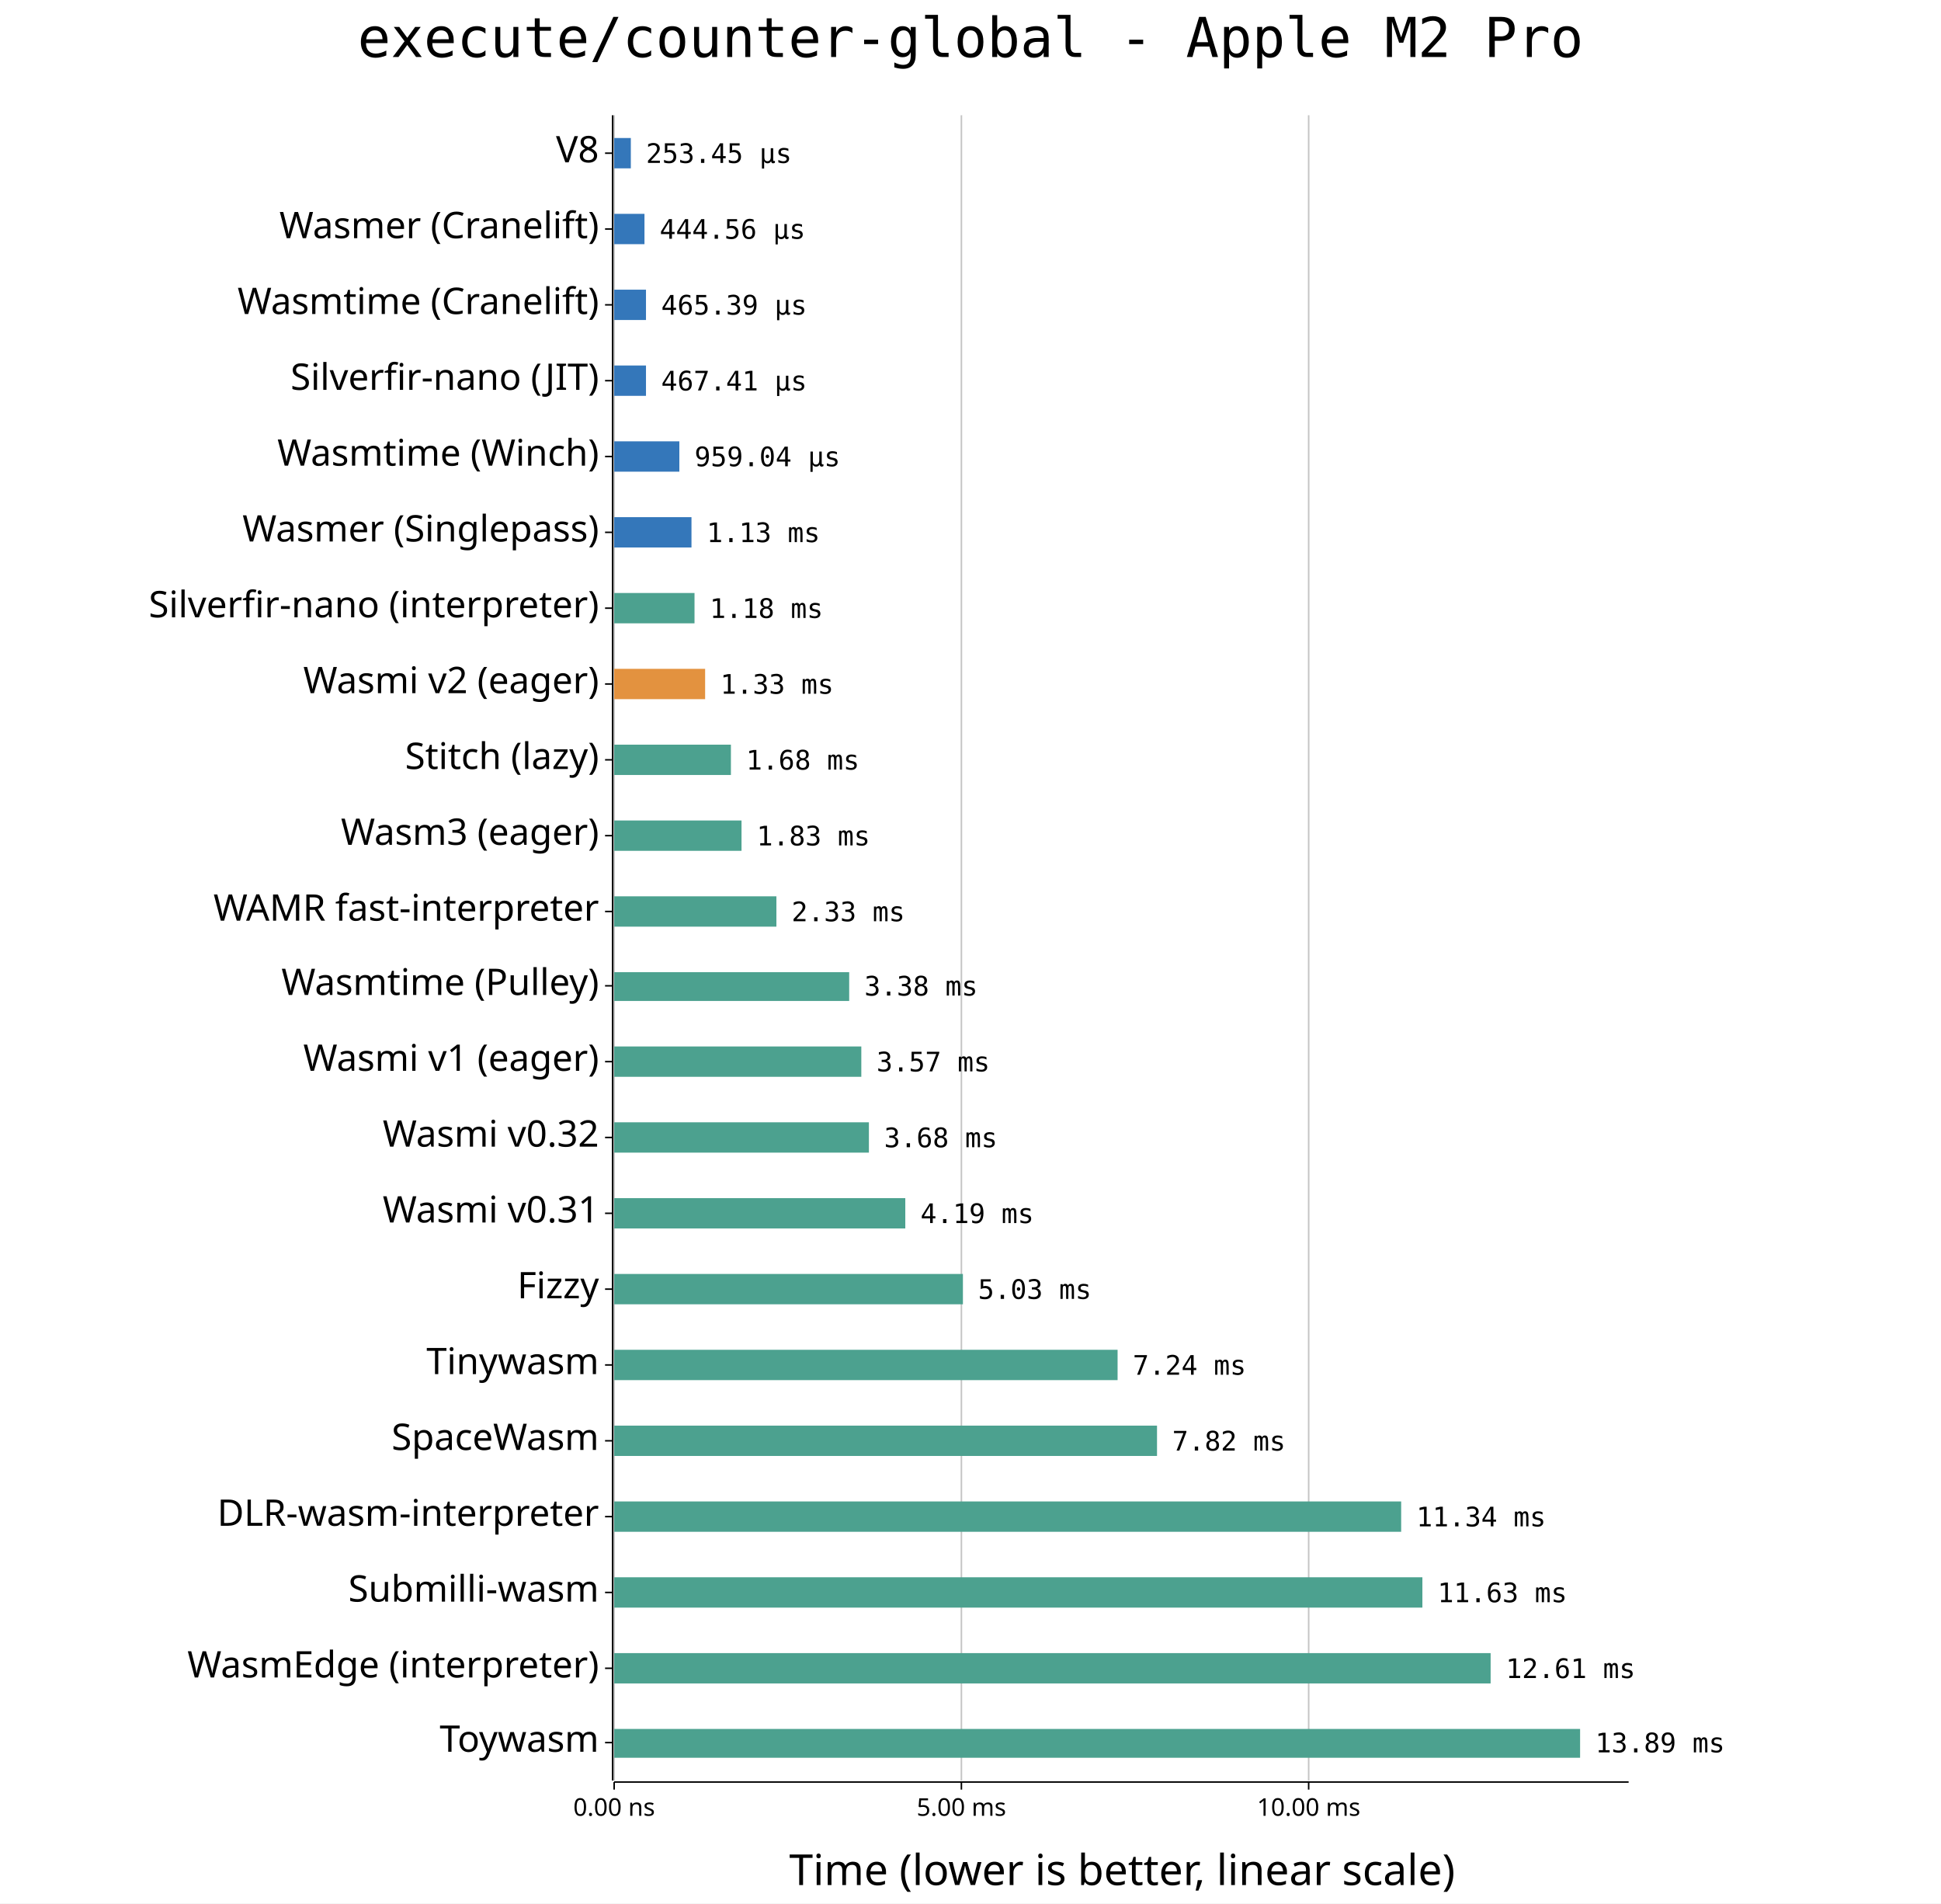
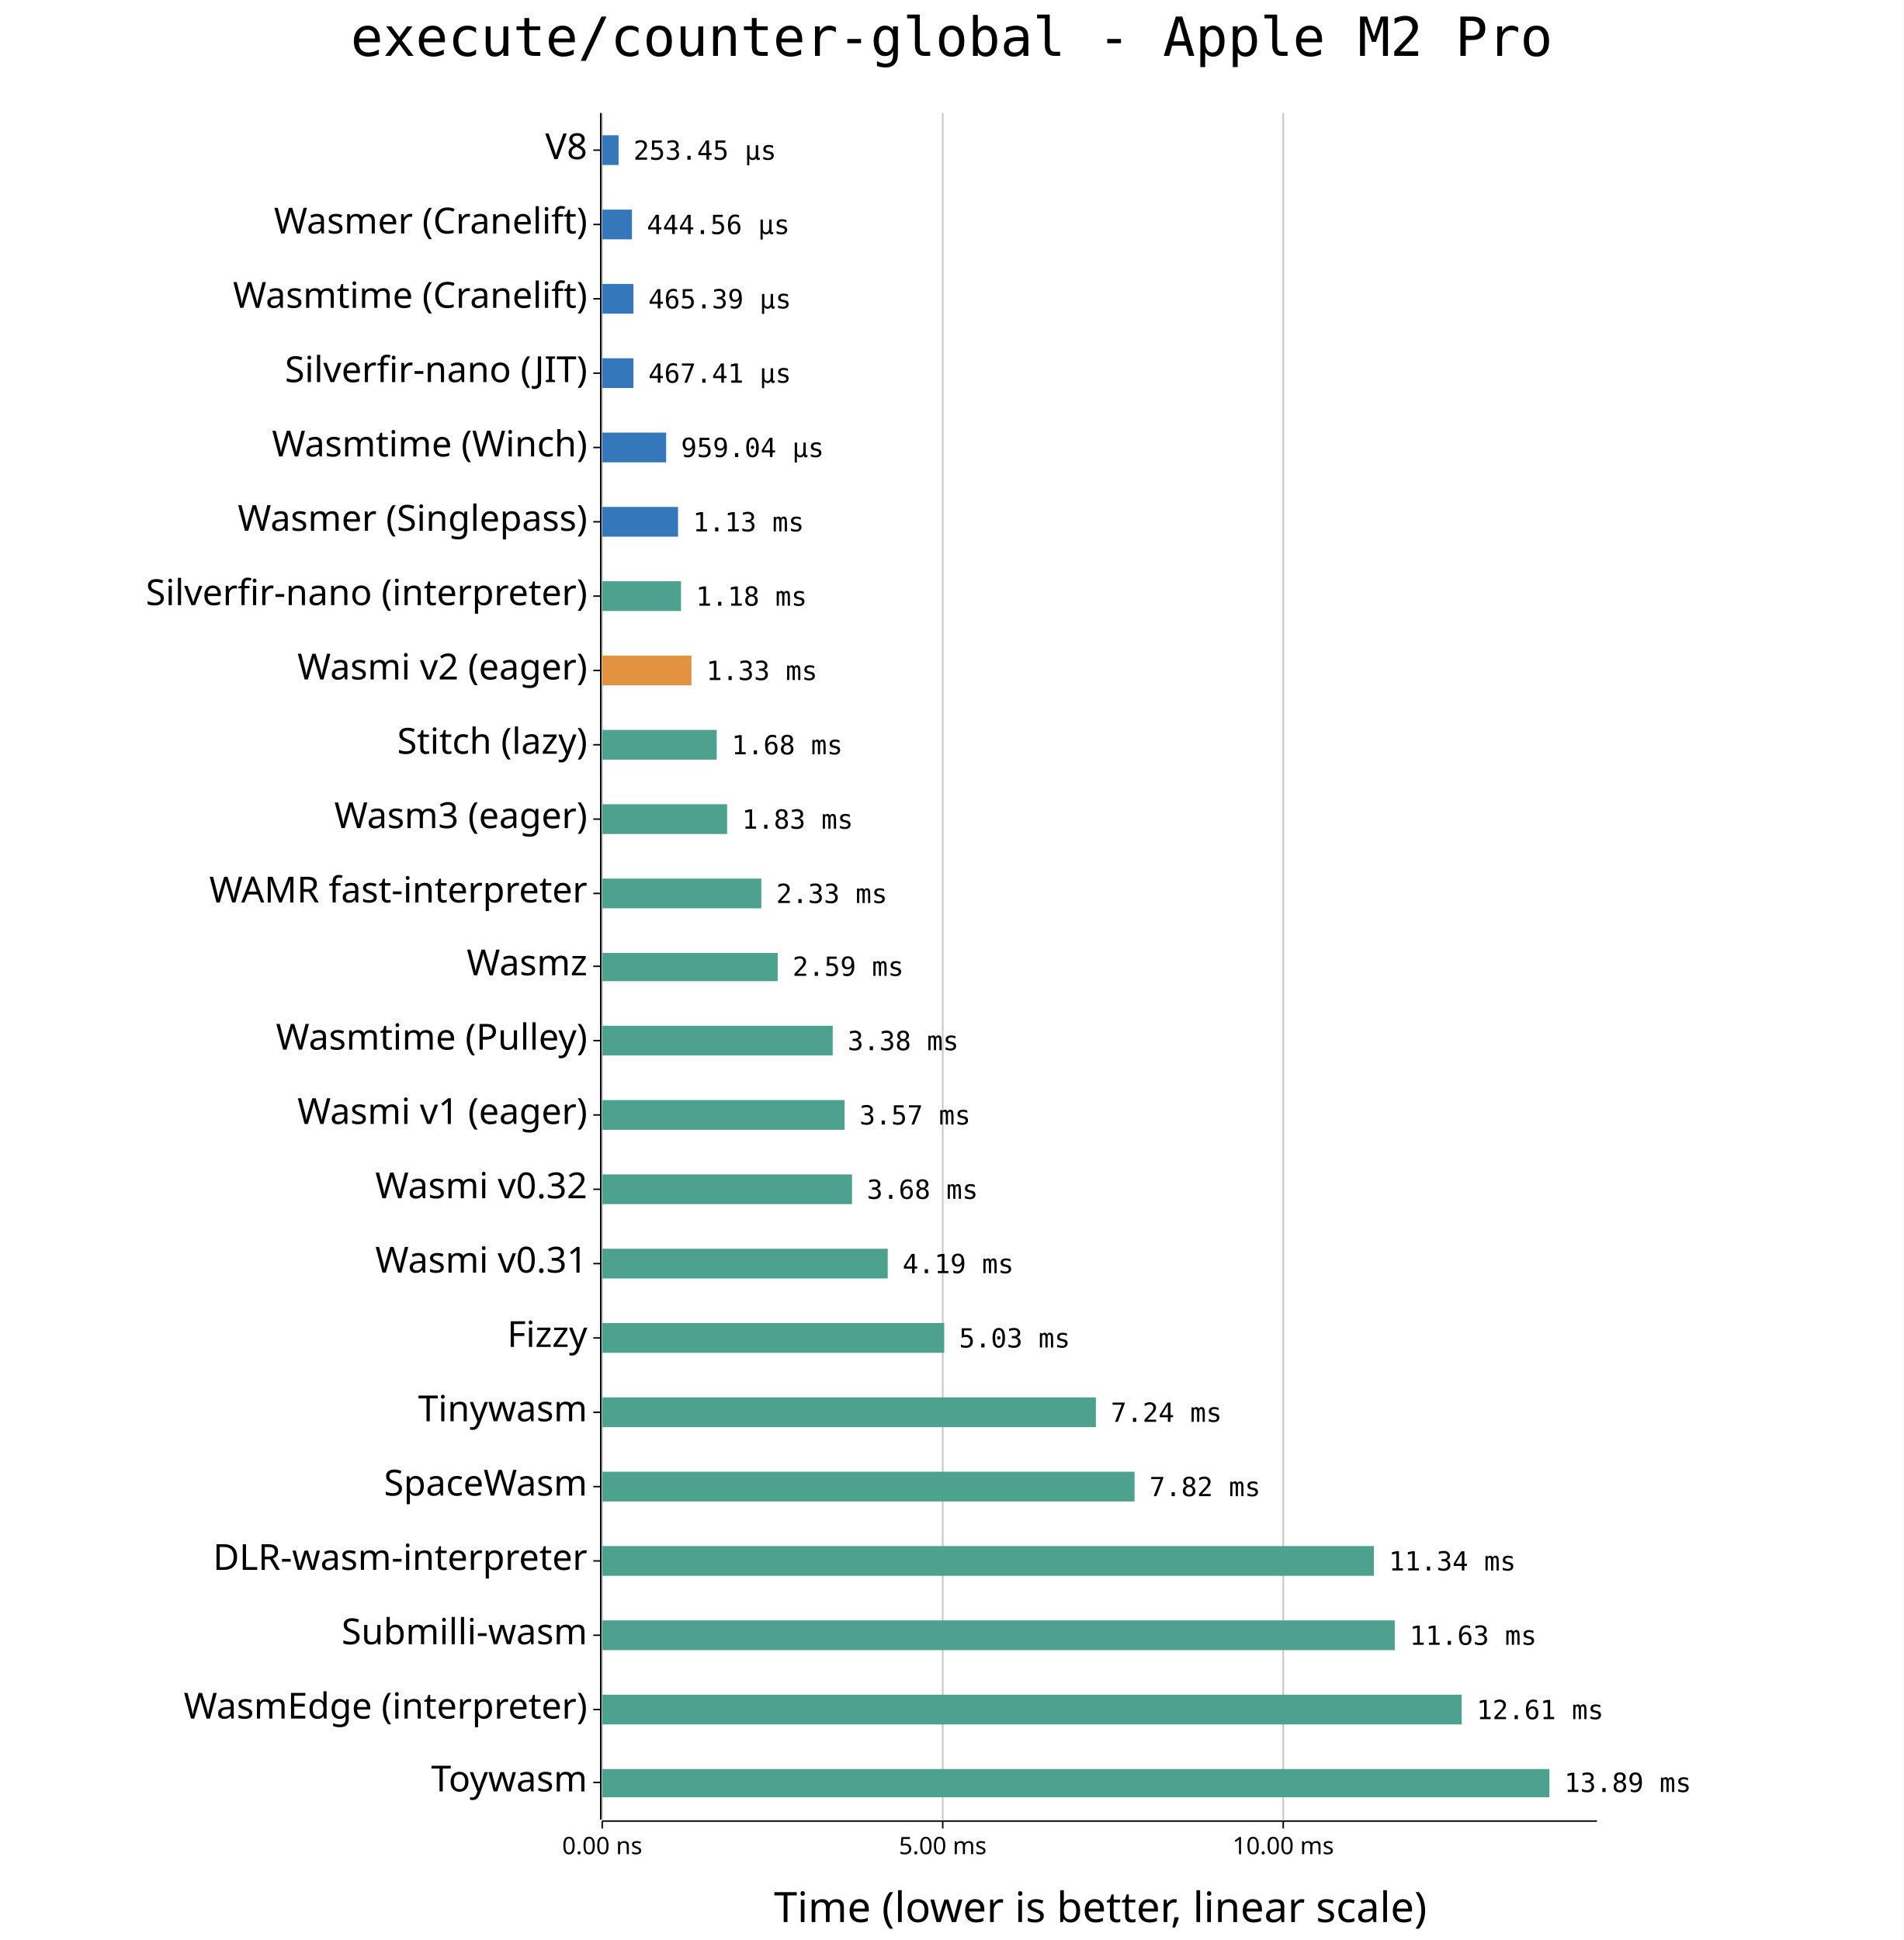
- <svg xmlns="http://www.w3.org/2000/svg" width="1280" height="1255" viewBox="0 0 1280 1255">
-   <rect x="0" y="0" width="1280" height="1255" opacity="1" fill="#FFFFFF" stroke="none" />
+ <svg xmlns="http://www.w3.org/2000/svg" width="1280" height="1305" viewBox="0 0 1280 1305">
+   <rect x="0" y="0" width="1280" height="1305" opacity="1" fill="#FFFFFF" stroke="none" />
  <text x="640" y="10" dy="0.76em" text-anchor="middle" font-family="monospace" font-size="36.29" opacity="1" fill="#000000">
execute/counter-global - Apple M2 Pro
</text>
-   <line opacity="0.1" stroke="#000000" stroke-width="1" x1="405" y1="1174" x2="405" y2="76" />
-   <line opacity="0.1" stroke="#000000" stroke-width="1" x1="634" y1="1174" x2="634" y2="76" />
-   <line opacity="0.1" stroke="#000000" stroke-width="1" x1="863" y1="1174" x2="863" y2="76" />
-   <text x="5" y="625" dy="0.76em" text-anchor="middle" font-family="sans-serif" font-size="28.226" opacity="1" fill="#000000" transform="rotate(270, 5, 625)">
+   <line opacity="0.1" stroke="#000000" stroke-width="1" x1="405" y1="1224" x2="405" y2="76" />
+   <line opacity="0.1" stroke="#000000" stroke-width="1" x1="634" y1="1224" x2="634" y2="76" />
+   <line opacity="0.1" stroke="#000000" stroke-width="1" x1="863" y1="1224" x2="863" y2="76" />
+   <text x="5" y="650" dy="0.76em" text-anchor="middle" font-family="sans-serif" font-size="28.226" opacity="1" fill="#000000" transform="rotate(270, 5, 650)">

</text>
-   <text x="740" y="1250" dy="-0.5ex" text-anchor="middle" font-family="sans-serif" font-size="28.226" opacity="1" fill="#000000">
+   <text x="740" y="1300" dy="-0.5ex" text-anchor="middle" font-family="sans-serif" font-size="28.226" opacity="1" fill="#000000">
Time (lower is better, linear scale)
</text>
-   <line opacity="0.15" stroke="#000000" stroke-width="1" x1="405" y1="1174" x2="405" y2="76" />
-   <line opacity="0.15" stroke="#000000" stroke-width="1" x1="634" y1="1174" x2="634" y2="76" />
-   <line opacity="0.15" stroke="#000000" stroke-width="1" x1="863" y1="1174" x2="863" y2="76" />
-   <polyline fill="none" opacity="1" stroke="#000000" stroke-width="1" points="404,76 404,1174 " />
-   <text x="395" y="1149" dy="0.5ex" text-anchor="end" font-family="sans-serif" font-size="24.194" opacity="1" fill="#000000">
+   <line opacity="0.15" stroke="#000000" stroke-width="1" x1="405" y1="1224" x2="405" y2="76" />
+   <line opacity="0.15" stroke="#000000" stroke-width="1" x1="634" y1="1224" x2="634" y2="76" />
+   <line opacity="0.15" stroke="#000000" stroke-width="1" x1="863" y1="1224" x2="863" y2="76" />
+   <polyline fill="none" opacity="1" stroke="#000000" stroke-width="1" points="404,76 404,1224 " />
+   <text x="395" y="1199" dy="0.5ex" text-anchor="end" font-family="sans-serif" font-size="24.194" opacity="1" fill="#000000">
Toywasm
</text>
-   <polyline fill="none" opacity="1" stroke="#000000" stroke-width="1" points="399,1149 404,1149 " />
+   <polyline fill="none" opacity="1" stroke="#000000" stroke-width="1" points="399,1199 404,1199 " />
+   <text x="395" y="1150" dy="0.5ex" text-anchor="end" font-family="sans-serif" font-size="24.194" opacity="1" fill="#000000">
+ WasmEdge (interpreter)
+ </text>
+   <polyline fill="none" opacity="1" stroke="#000000" stroke-width="1" points="399,1150 404,1150 " />
  <text x="395" y="1100" dy="0.5ex" text-anchor="end" font-family="sans-serif" font-size="24.194" opacity="1" fill="#000000">
- WasmEdge (interpreter)
+ Submilli-wasm
</text>
  <polyline fill="none" opacity="1" stroke="#000000" stroke-width="1" points="399,1100 404,1100 " />
  <text x="395" y="1050" dy="0.5ex" text-anchor="end" font-family="sans-serif" font-size="24.194" opacity="1" fill="#000000">
- Submilli-wasm
+ DLR-wasm-interpreter
</text>
  <polyline fill="none" opacity="1" stroke="#000000" stroke-width="1" points="399,1050 404,1050 " />
  <text x="395" y="1000" dy="0.5ex" text-anchor="end" font-family="sans-serif" font-size="24.194" opacity="1" fill="#000000">
- DLR-wasm-interpreter
+ SpaceWasm
</text>
  <polyline fill="none" opacity="1" stroke="#000000" stroke-width="1" points="399,1000 404,1000 " />
  <text x="395" y="950" dy="0.5ex" text-anchor="end" font-family="sans-serif" font-size="24.194" opacity="1" fill="#000000">
- SpaceWasm
+ Tinywasm
</text>
  <polyline fill="none" opacity="1" stroke="#000000" stroke-width="1" points="399,950 404,950 " />
  <text x="395" y="900" dy="0.5ex" text-anchor="end" font-family="sans-serif" font-size="24.194" opacity="1" fill="#000000">
- Tinywasm
+ Fizzy
</text>
  <polyline fill="none" opacity="1" stroke="#000000" stroke-width="1" points="399,900 404,900 " />
  <text x="395" y="850" dy="0.5ex" text-anchor="end" font-family="sans-serif" font-size="24.194" opacity="1" fill="#000000">
- Fizzy
+ Wasmi v0.31
</text>
  <polyline fill="none" opacity="1" stroke="#000000" stroke-width="1" points="399,850 404,850 " />
  <text x="395" y="800" dy="0.5ex" text-anchor="end" font-family="sans-serif" font-size="24.194" opacity="1" fill="#000000">
- Wasmi v0.31
+ Wasmi v0.32
</text>
  <polyline fill="none" opacity="1" stroke="#000000" stroke-width="1" points="399,800 404,800 " />
  <text x="395" y="750" dy="0.5ex" text-anchor="end" font-family="sans-serif" font-size="24.194" opacity="1" fill="#000000">
- Wasmi v0.32
+ Wasmi v1 (eager)
</text>
  <polyline fill="none" opacity="1" stroke="#000000" stroke-width="1" points="399,750 404,750 " />
  <text x="395" y="700" dy="0.5ex" text-anchor="end" font-family="sans-serif" font-size="24.194" opacity="1" fill="#000000">
- Wasmi v1 (eager)
+ Wasmtime (Pulley)
</text>
  <polyline fill="none" opacity="1" stroke="#000000" stroke-width="1" points="399,700 404,700 " />
  <text x="395" y="650" dy="0.5ex" text-anchor="end" font-family="sans-serif" font-size="24.194" opacity="1" fill="#000000">
- Wasmtime (Pulley)
+ Wasmz
</text>
  <polyline fill="none" opacity="1" stroke="#000000" stroke-width="1" points="399,650 404,650 " />
  <text x="395" y="601" dy="0.5ex" text-anchor="end" font-family="sans-serif" font-size="24.194" opacity="1" fill="#000000">
WAMR fast-interpreter
</text>
  <polyline fill="none" opacity="1" stroke="#000000" stroke-width="1" points="399,601 404,601 " />
  <text x="395" y="551" dy="0.5ex" text-anchor="end" font-family="sans-serif" font-size="24.194" opacity="1" fill="#000000">
Wasm3 (eager)
</text>
  <polyline fill="none" opacity="1" stroke="#000000" stroke-width="1" points="399,551 404,551 " />
  <text x="395" y="501" dy="0.5ex" text-anchor="end" font-family="sans-serif" font-size="24.194" opacity="1" fill="#000000">
Stitch (lazy)
</text>
  <polyline fill="none" opacity="1" stroke="#000000" stroke-width="1" points="399,501 404,501 " />
  <text x="395" y="451" dy="0.5ex" text-anchor="end" font-family="sans-serif" font-size="24.194" opacity="1" fill="#000000">
Wasmi v2 (eager)
</text>
  <polyline fill="none" opacity="1" stroke="#000000" stroke-width="1" points="399,451 404,451 " />
  <text x="395" y="401" dy="0.5ex" text-anchor="end" font-family="sans-serif" font-size="24.194" opacity="1" fill="#000000">
Silverfir-nano (interpreter)
</text>
  <polyline fill="none" opacity="1" stroke="#000000" stroke-width="1" points="399,401 404,401 " />
  <text x="395" y="351" dy="0.5ex" text-anchor="end" font-family="sans-serif" font-size="24.194" opacity="1" fill="#000000">
Wasmer (Singlepass)
</text>
  <polyline fill="none" opacity="1" stroke="#000000" stroke-width="1" points="399,351 404,351 " />
  <text x="395" y="301" dy="0.5ex" text-anchor="end" font-family="sans-serif" font-size="24.194" opacity="1" fill="#000000">
Wasmtime (Winch)
</text>
  <polyline fill="none" opacity="1" stroke="#000000" stroke-width="1" points="399,301 404,301 " />
  <text x="395" y="251" dy="0.5ex" text-anchor="end" font-family="sans-serif" font-size="24.194" opacity="1" fill="#000000">
Silverfir-nano (JIT)
</text>
  <polyline fill="none" opacity="1" stroke="#000000" stroke-width="1" points="399,251 404,251 " />
  <text x="395" y="201" dy="0.5ex" text-anchor="end" font-family="sans-serif" font-size="24.194" opacity="1" fill="#000000">
Wasmtime (Cranelift)
</text>
  <polyline fill="none" opacity="1" stroke="#000000" stroke-width="1" points="399,201 404,201 " />
  <text x="395" y="151" dy="0.5ex" text-anchor="end" font-family="sans-serif" font-size="24.194" opacity="1" fill="#000000">
Wasmer (Cranelift)
</text>
  <polyline fill="none" opacity="1" stroke="#000000" stroke-width="1" points="399,151 404,151 " />
  <text x="395" y="101" dy="0.5ex" text-anchor="end" font-family="sans-serif" font-size="24.194" opacity="1" fill="#000000">
V8
</text>
  <polyline fill="none" opacity="1" stroke="#000000" stroke-width="1" points="399,101 404,101 " />
-   <polyline fill="none" opacity="1" stroke="#000000" stroke-width="1" points="405,1175 1074,1175 " />
-   <text x="405" y="1185" dy="0.76em" text-anchor="middle" font-family="sans-serif" font-size="16.129" opacity="1" fill="#000000">
+   <polyline fill="none" opacity="1" stroke="#000000" stroke-width="1" points="405,1225 1074,1225 " />
+   <text x="405" y="1235" dy="0.76em" text-anchor="middle" font-family="sans-serif" font-size="16.129" opacity="1" fill="#000000">
0.00 ns
</text>
-   <polyline fill="none" opacity="1" stroke="#000000" stroke-width="1" points="405,1175 405,1180 " />
-   <text x="634" y="1185" dy="0.76em" text-anchor="middle" font-family="sans-serif" font-size="16.129" opacity="1" fill="#000000">
+   <polyline fill="none" opacity="1" stroke="#000000" stroke-width="1" points="405,1225 405,1230 " />
+   <text x="634" y="1235" dy="0.76em" text-anchor="middle" font-family="sans-serif" font-size="16.129" opacity="1" fill="#000000">
5.00 ms
</text>
-   <polyline fill="none" opacity="1" stroke="#000000" stroke-width="1" points="634,1175 634,1180 " />
-   <text x="863" y="1185" dy="0.76em" text-anchor="middle" font-family="sans-serif" font-size="16.129" opacity="1" fill="#000000">
+   <polyline fill="none" opacity="1" stroke="#000000" stroke-width="1" points="634,1225 634,1230 " />
+   <text x="863" y="1235" dy="0.76em" text-anchor="middle" font-family="sans-serif" font-size="16.129" opacity="1" fill="#000000">
10.00 ms
</text>
-   <polyline fill="none" opacity="1" stroke="#000000" stroke-width="1" points="863,1175 863,1180 " />
-   <rect x="405" y="840" width="230" height="20" opacity="1" fill="#4CA18F" stroke="none" />
-   <rect x="405" y="1040" width="533" height="20" opacity="1" fill="#4CA18F" stroke="none" />
+   <polyline fill="none" opacity="1" stroke="#000000" stroke-width="1" points="863,1225 863,1230 " />
+   <rect x="405" y="1140" width="578" height="20" opacity="1" fill="#4CA18F" stroke="none" />
+   <rect x="405" y="790" width="168" height="20" opacity="1" fill="#4CA18F" stroke="none" />
+   <rect x="405" y="541" width="84" height="20" opacity="1" fill="#4CA18F" stroke="none" />
+   <rect x="405" y="341" width="51" height="20" opacity="1" fill="#3477BA" stroke="none" />
  <rect x="405" y="291" width="43" height="20" opacity="1" fill="#3477BA" stroke="none" />
+   <rect x="405" y="840" width="192" height="20" opacity="1" fill="#4CA18F" stroke="none" />
+   <rect x="405" y="1090" width="533" height="20" opacity="1" fill="#4CA18F" stroke="none" />
+   <rect x="405" y="591" width="107" height="20" opacity="1" fill="#4CA18F" stroke="none" />
+   <rect x="405" y="1040" width="519" height="20" opacity="1" fill="#4CA18F" stroke="none" />
  <rect x="405" y="491" width="77" height="20" opacity="1" fill="#4CA18F" stroke="none" />
  <rect x="405" y="391" width="53" height="20" opacity="1" fill="#4CA18F" stroke="none" />
+   <rect x="405" y="990" width="358" height="20" opacity="1" fill="#4CA18F" stroke="none" />
+   <rect x="405" y="1190" width="637" height="19" opacity="1" fill="#4CA18F" stroke="none" />
+   <rect x="405" y="241" width="21" height="20" opacity="1" fill="#3477BA" stroke="none" />
+   <rect x="405" y="890" width="230" height="20" opacity="1" fill="#4CA18F" stroke="none" />
+   <rect x="405" y="141" width="20" height="20" opacity="1" fill="#3477BA" stroke="none" />
+   <rect x="405" y="91" width="11" height="20" opacity="1" fill="#3477BA" stroke="none" />
+   <rect x="405" y="940" width="332" height="20" opacity="1" fill="#4CA18F" stroke="none" />
+   <rect x="405" y="641" width="118" height="19" opacity="1" fill="#4CA18F" stroke="none" />
  <rect x="405" y="191" width="21" height="20" opacity="1" fill="#3477BA" stroke="none" />
-   <rect x="405" y="91" width="11" height="20" opacity="1" fill="#3477BA" stroke="none" />
-   <rect x="405" y="1140" width="637" height="19" opacity="1" fill="#4CA18F" stroke="none" />
-   <rect x="405" y="890" width="332" height="20" opacity="1" fill="#4CA18F" stroke="none" />
-   <rect x="405" y="541" width="84" height="20" opacity="1" fill="#4CA18F" stroke="none" />
-   <rect x="405" y="1090" width="578" height="20" opacity="1" fill="#4CA18F" stroke="none" />
-   <rect x="405" y="341" width="51" height="20" opacity="1" fill="#3477BA" stroke="none" />
+   <rect x="405" y="740" width="163" height="20" opacity="1" fill="#4CA18F" stroke="none" />
+   <rect x="405" y="690" width="155" height="20" opacity="1" fill="#4CA18F" stroke="none" />
  <rect x="405" y="441" width="60" height="20" opacity="1" fill="#E3923F" stroke="none" />
-   <rect x="405" y="940" width="358" height="20" opacity="1" fill="#4CA18F" stroke="none" />
-   <rect x="405" y="790" width="192" height="20" opacity="1" fill="#4CA18F" stroke="none" />
-   <rect x="405" y="690" width="163" height="20" opacity="1" fill="#4CA18F" stroke="none" />
-   <rect x="405" y="740" width="168" height="20" opacity="1" fill="#4CA18F" stroke="none" />
-   <rect x="405" y="591" width="107" height="20" opacity="1" fill="#4CA18F" stroke="none" />
-   <rect x="405" y="641" width="155" height="19" opacity="1" fill="#4CA18F" stroke="none" />
-   <rect x="405" y="141" width="20" height="20" opacity="1" fill="#3477BA" stroke="none" />
-   <rect x="405" y="241" width="21" height="20" opacity="1" fill="#3477BA" stroke="none" />
-   <rect x="405" y="990" width="519" height="20" opacity="1" fill="#4CA18F" stroke="none" />
-   <text x="1052" y="1151" dy="0.5ex" text-anchor="start" font-family="monospace" font-size="17.742" opacity="1" fill="#000000">
+   <text x="1052" y="1201" dy="0.5ex" text-anchor="start" font-family="monospace" font-size="17.742" opacity="1" fill="#000000">
13.89 ms
</text>
-   <text x="993" y="1102" dy="0.5ex" text-anchor="start" font-family="monospace" font-size="17.742" opacity="1" fill="#000000">
+   <text x="993" y="1152" dy="0.5ex" text-anchor="start" font-family="monospace" font-size="17.742" opacity="1" fill="#000000">
12.61 ms
</text>
-   <text x="948" y="1052" dy="0.5ex" text-anchor="start" font-family="monospace" font-size="17.742" opacity="1" fill="#000000">
+   <text x="948" y="1102" dy="0.5ex" text-anchor="start" font-family="monospace" font-size="17.742" opacity="1" fill="#000000">
11.63 ms
</text>
-   <text x="934" y="1002" dy="0.5ex" text-anchor="start" font-family="monospace" font-size="17.742" opacity="1" fill="#000000">
+   <text x="934" y="1052" dy="0.5ex" text-anchor="start" font-family="monospace" font-size="17.742" opacity="1" fill="#000000">
11.34 ms
</text>
-   <text x="773" y="952" dy="0.5ex" text-anchor="start" font-family="monospace" font-size="17.742" opacity="1" fill="#000000">
+   <text x="773" y="1002" dy="0.5ex" text-anchor="start" font-family="monospace" font-size="17.742" opacity="1" fill="#000000">
7.82 ms
</text>
-   <text x="747" y="902" dy="0.5ex" text-anchor="start" font-family="monospace" font-size="17.742" opacity="1" fill="#000000">
+   <text x="747" y="952" dy="0.5ex" text-anchor="start" font-family="monospace" font-size="17.742" opacity="1" fill="#000000">
7.24 ms
</text>
-   <text x="645" y="852" dy="0.5ex" text-anchor="start" font-family="monospace" font-size="17.742" opacity="1" fill="#000000">
+   <text x="645" y="902" dy="0.5ex" text-anchor="start" font-family="monospace" font-size="17.742" opacity="1" fill="#000000">
5.03 ms
</text>
-   <text x="607" y="802" dy="0.5ex" text-anchor="start" font-family="monospace" font-size="17.742" opacity="1" fill="#000000">
+   <text x="607" y="852" dy="0.5ex" text-anchor="start" font-family="monospace" font-size="17.742" opacity="1" fill="#000000">
4.19 ms
</text>
-   <text x="583" y="752" dy="0.5ex" text-anchor="start" font-family="monospace" font-size="17.742" opacity="1" fill="#000000">
+   <text x="583" y="802" dy="0.5ex" text-anchor="start" font-family="monospace" font-size="17.742" opacity="1" fill="#000000">
3.68 ms
</text>
-   <text x="578" y="702" dy="0.5ex" text-anchor="start" font-family="monospace" font-size="17.742" opacity="1" fill="#000000">
+   <text x="578" y="752" dy="0.5ex" text-anchor="start" font-family="monospace" font-size="17.742" opacity="1" fill="#000000">
3.57 ms
</text>
-   <text x="570" y="652" dy="0.5ex" text-anchor="start" font-family="monospace" font-size="17.742" opacity="1" fill="#000000">
+   <text x="570" y="702" dy="0.5ex" text-anchor="start" font-family="monospace" font-size="17.742" opacity="1" fill="#000000">
3.38 ms
+ </text>
+   <text x="533" y="652" dy="0.5ex" text-anchor="start" font-family="monospace" font-size="17.742" opacity="1" fill="#000000">
+ 2.59 ms
</text>
  <text x="522" y="603" dy="0.5ex" text-anchor="start" font-family="monospace" font-size="17.742" opacity="1" fill="#000000">
2.33 ms
</text>
  <text x="499" y="553" dy="0.5ex" text-anchor="start" font-family="monospace" font-size="17.742" opacity="1" fill="#000000">
1.83 ms
</text>
  <text x="492" y="503" dy="0.5ex" text-anchor="start" font-family="monospace" font-size="17.742" opacity="1" fill="#000000">
1.68 ms
</text>
  <text x="475" y="453" dy="0.5ex" text-anchor="start" font-family="monospace" font-size="17.742" opacity="1" fill="#000000">
1.33 ms
</text>
  <text x="468" y="403" dy="0.5ex" text-anchor="start" font-family="monospace" font-size="17.742" opacity="1" fill="#000000">
1.18 ms
</text>
  <text x="466" y="353" dy="0.5ex" text-anchor="start" font-family="monospace" font-size="17.742" opacity="1" fill="#000000">
1.13 ms
</text>
  <text x="458" y="303" dy="0.5ex" text-anchor="start" font-family="monospace" font-size="17.742" opacity="1" fill="#000000">
959.04 µs
</text>
  <text x="436" y="253" dy="0.5ex" text-anchor="start" font-family="monospace" font-size="17.742" opacity="1" fill="#000000">
467.41 µs
</text>
  <text x="436" y="203" dy="0.5ex" text-anchor="start" font-family="monospace" font-size="17.742" opacity="1" fill="#000000">
465.39 µs
</text>
  <text x="435" y="153" dy="0.5ex" text-anchor="start" font-family="monospace" font-size="17.742" opacity="1" fill="#000000">
444.56 µs
</text>
  <text x="426" y="103" dy="0.5ex" text-anchor="start" font-family="monospace" font-size="17.742" opacity="1" fill="#000000">
253.45 µs
</text>
</svg>
